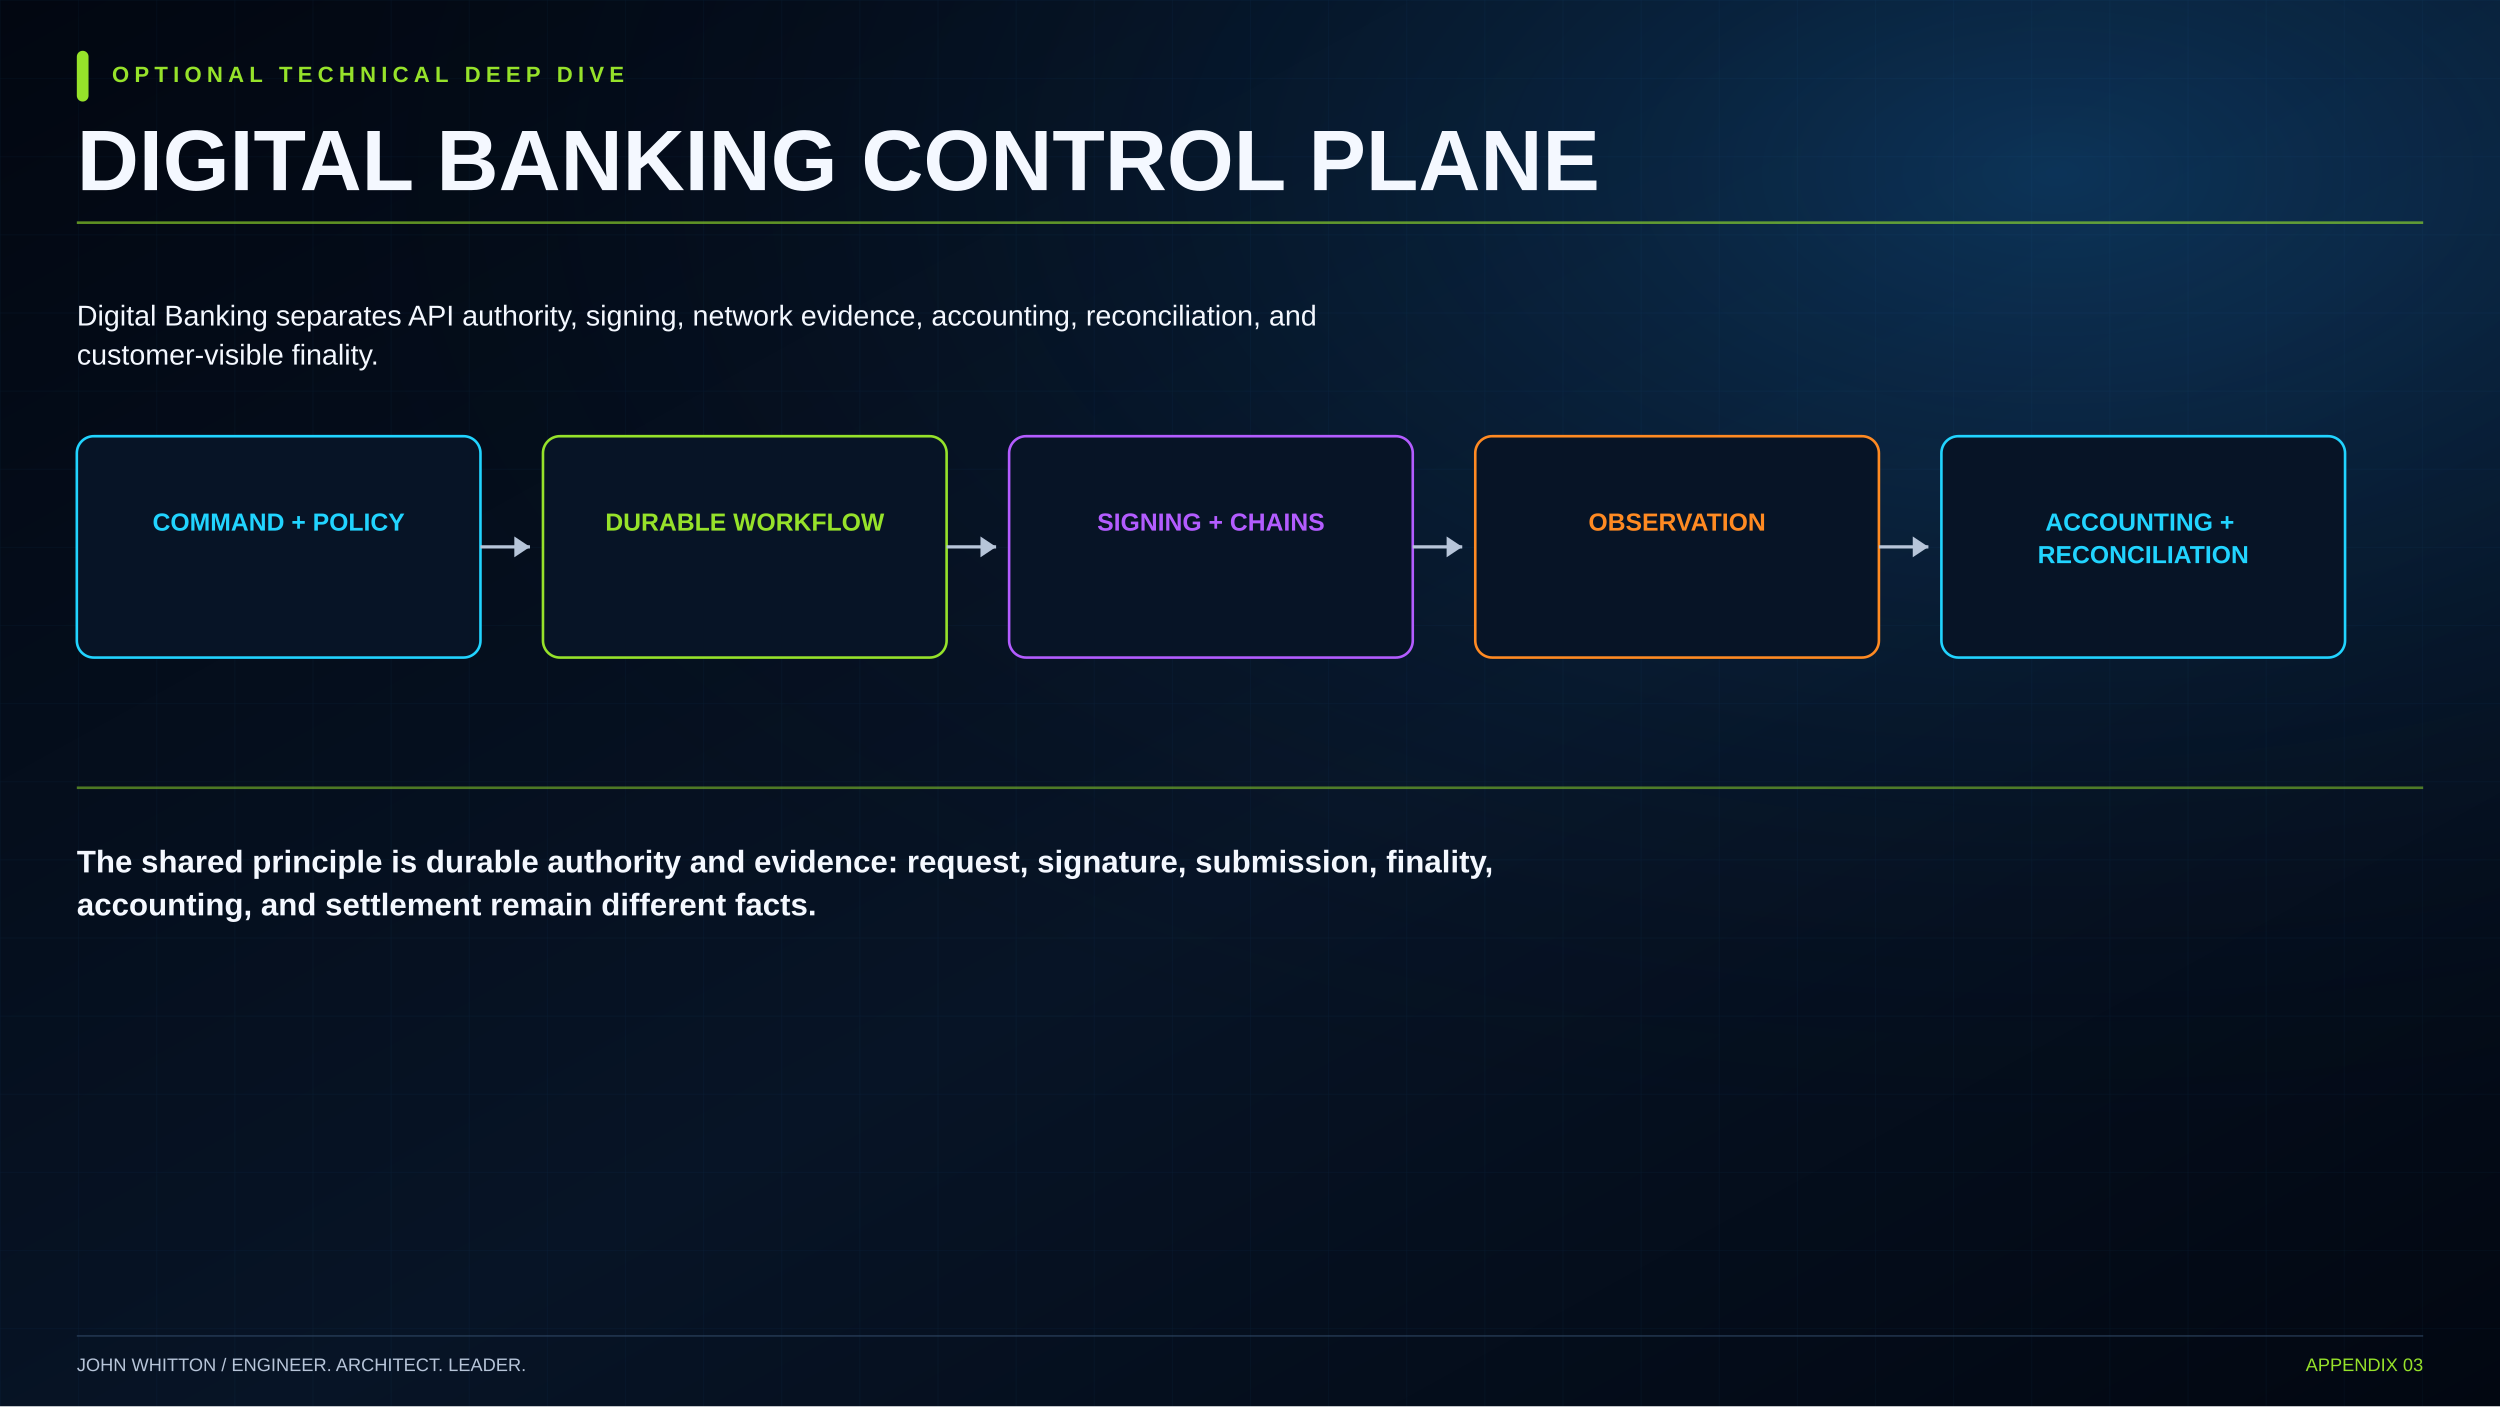
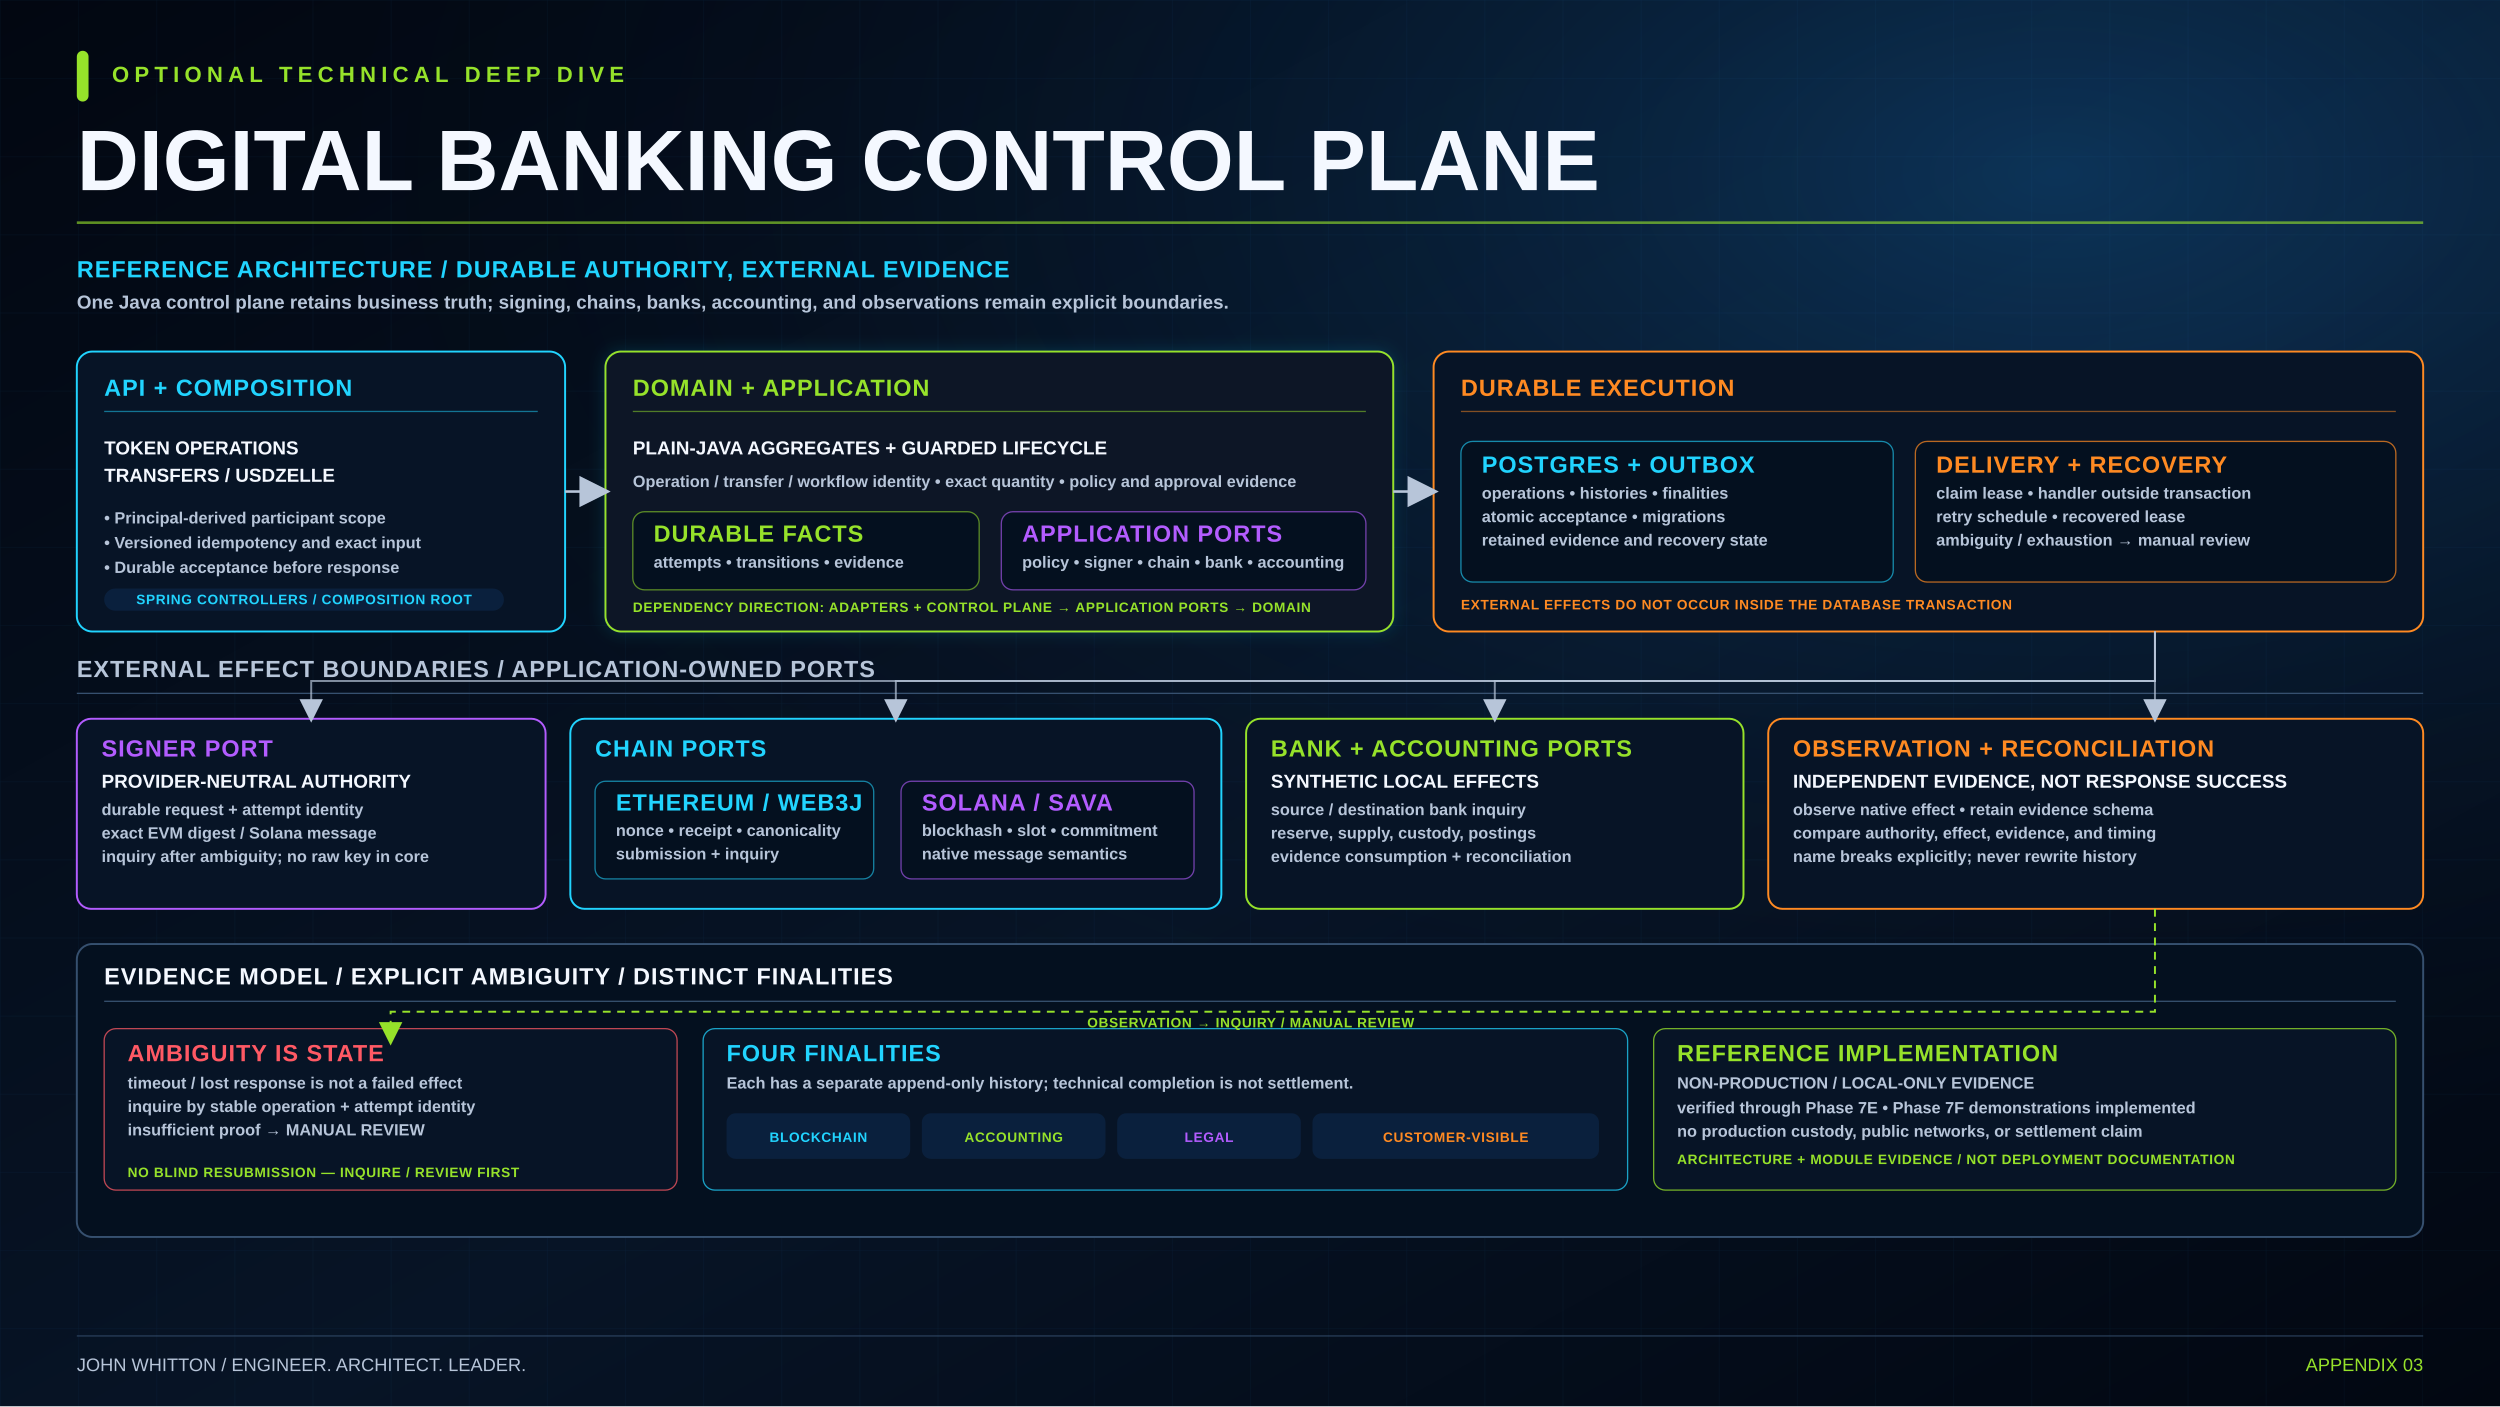
<svg xmlns="http://www.w3.org/2000/svg" width="3840" height="2160" viewBox="0 0 3840 2160" role="img" aria-labelledby="title desc">
  <defs>
    <linearGradient id="bg" x1="0" y1="0" x2="1" y2="1">
      <stop offset="0" stop-color="#020711" />
      <stop offset="0.56" stop-color="#071426" />
      <stop offset="1" stop-color="#020711" />
    </linearGradient>
    <radialGradient id="halo" cx="82%" cy="12%" r="72%">
      <stop offset="0" stop-color="#1f9cff" stop-opacity="0.24" />
      <stop offset="1" stop-color="#020711" stop-opacity="0" />
    </radialGradient>
    <pattern id="grid" width="120" height="120" patternUnits="userSpaceOnUse">
      <path d="M120 0H0V120" fill="none" stroke="#35a0ff" stroke-opacity="0.07" stroke-width="1.5" />
    </pattern>
+     <marker id="arrow" viewBox="0 0 12 12" refX="10" refY="6" markerWidth="12" markerHeight="12" orient="auto">
+       <path d="M0 0L12 6L0 12Z" fill="#b7c5d9" />
+     </marker>
+     <marker id="limeArrow" viewBox="0 0 12 12" refX="10" refY="6" markerWidth="12" markerHeight="12" orient="auto">
+       <path d="M0 0L12 6L0 12Z" fill="#96e22a" />
+     </marker>
    <filter id="softGlow" x="-20%" y="-20%" width="140%" height="140%">
-       <feDropShadow dx="0" dy="0" stdDeviation="12" flood-color="#21d4ff" flood-opacity="0.18" />
+       <feDropShadow dx="0" dy="0" stdDeviation="12" flood-color="#21d4ff" flood-opacity="0.16" />
    </filter>
-     <style>:root {
-   --bg: #020711;
-   --surface: #071426;
-   --surface-strong: #0a203d;
-   --text: #f4f8ff;
-   --muted: #b7c5d9;
-   --cyan: #21d4ff;
-   --blue: #1f9cff;
-   --lime: #96e22a;
-   --purple: #b35cff;
-   --orange: #ff8a22;
-   --red: #ff5964;
- }
- 
- .deck-title { font-family: DIN Condensed, Arial Narrow, Arial, sans-serif; font-size: 188px; font-weight: 900; }
- .slide-title { font-family: DIN Condensed, Arial Narrow, Arial, sans-serif; font-size: 132px; font-weight: 900; }
- .eyebrow { font-family: Arial, Helvetica, sans-serif; font-size: 34px; font-weight: 800; letter-spacing: 8px; }
- .section-label { font-family: Arial Narrow, Arial, sans-serif; font-size: 40px; font-weight: 900; letter-spacing: 2px; }
- .body { font-family: Arial, Helvetica, sans-serif; font-size: 42px; }
- .body-strong { font-family: Arial, Helvetica, sans-serif; font-size: 46px; font-weight: 700; }
- .body-small { font-family: Arial, Helvetica, sans-serif; font-size: 34px; }
- .mono { font-family: Menlo, Monaco, Consolas, monospace; font-size: 31px; }
- .footer { font-family: Arial, Helvetica, sans-serif; font-size: 28px; }
- </style>
+     <style>
+       .title { font-family: "DIN Condensed", "Arial Narrow", Arial, sans-serif; font-size: 132px; font-weight: 900; }
+       .eyebrow { font-family: Arial, Helvetica, sans-serif; font-size: 34px; font-weight: 800; letter-spacing: 8px; }
+       .section { font-family: "Arial Narrow", Arial, sans-serif; font-size: 36px; font-weight: 900; letter-spacing: 1.5px; }
+       .body { font-family: Arial, Helvetica, sans-serif; font-size: 29px; font-weight: 600; }
+       .bodySmall { font-family: Arial, Helvetica, sans-serif; font-size: 25px; font-weight: 600; }
+       .micro { font-family: Arial, Helvetica, sans-serif; font-size: 21px; font-weight: 700; letter-spacing: 1px; }
+       .footer { font-family: Arial, Helvetica, sans-serif; font-size: 28px; }
+       .muted { fill: #b7c5d9; }
+       .text { fill: #f4f8ff; }
+     </style>
  </defs>
  <rect width="3840" height="2160" fill="url(#bg)" />
  <rect width="3840" height="2160" fill="url(#halo)" />
  <rect width="3840" height="2160" fill="url(#grid)" />
  <rect x="118" y="78" width="18" height="78" rx="9" fill="#96e22a" />
  <text x="172" y="126" class="eyebrow" fill="#96e22a">OPTIONAL TECHNICAL DEEP DIVE</text>
-   <text x="118" y="292" class="slide-title" fill="#f4f8ff">DIGITAL BANKING CONTROL PLANE</text>
+   <text x="118" y="292" class="title" fill="#f4f8ff">DIGITAL BANKING CONTROL PLANE</text>
  <line x1="118" y1="342" x2="3722" y2="342" stroke="#96e22a" stroke-opacity="0.62" stroke-width="4" />
-   <text x="118" y="500" fill="#f4f8ff" font-family="Arial, Helvetica, sans-serif" font-size="44" font-weight="500" text-anchor="start" class="">
-     <tspan x="118" dy="0">Digital Banking separates API authority, signing, network evidence, accounting, reconciliation, and</tspan>
-     <tspan x="118" dy="60">customer-visible finality.</tspan>
-   </text>
-   <rect x="118" y="670" width="620" height="340" rx="26" fill="#071426" stroke="#21d4ff" stroke-width="4" />
-   <text x="428" y="815" fill="#21d4ff" font-family="Arial, Helvetica, sans-serif" font-size="38" font-weight="900" text-anchor="middle" class="">
-     <tspan x="428" dy="0">COMMAND + POLICY</tspan>
-   </text>
-   <line x1="738" y1="840" x2="814" y2="840" stroke="#b7c5d9" stroke-width="5" />
-   <path d="M814 840l-24 -16v32z" fill="#b7c5d9" />
-   <rect x="834" y="670" width="620" height="340" rx="26" fill="#071426" stroke="#96e22a" stroke-width="4" />
-   <text x="1144" y="815" fill="#96e22a" font-family="Arial, Helvetica, sans-serif" font-size="38" font-weight="900" text-anchor="middle" class="">
-     <tspan x="1144" dy="0">DURABLE WORKFLOW</tspan>
-   </text>
-   <line x1="1454" y1="840" x2="1530" y2="840" stroke="#b7c5d9" stroke-width="5" />
-   <path d="M1530 840l-24 -16v32z" fill="#b7c5d9" />
-   <rect x="1550" y="670" width="620" height="340" rx="26" fill="#071426" stroke="#b35cff" stroke-width="4" />
-   <text x="1860" y="815" fill="#b35cff" font-family="Arial, Helvetica, sans-serif" font-size="38" font-weight="900" text-anchor="middle" class="">
-     <tspan x="1860" dy="0">SIGNING + CHAINS</tspan>
-   </text>
-   <line x1="2170" y1="840" x2="2246" y2="840" stroke="#b7c5d9" stroke-width="5" />
-   <path d="M2246 840l-24 -16v32z" fill="#b7c5d9" />
-   <rect x="2266" y="670" width="620" height="340" rx="26" fill="#071426" stroke="#ff8a22" stroke-width="4" />
-   <text x="2576" y="815" fill="#ff8a22" font-family="Arial, Helvetica, sans-serif" font-size="38" font-weight="900" text-anchor="middle" class="">
-     <tspan x="2576" dy="0">OBSERVATION</tspan>
-   </text>
-   <line x1="2886" y1="840" x2="2962" y2="840" stroke="#b7c5d9" stroke-width="5" />
-   <path d="M2962 840l-24 -16v32z" fill="#b7c5d9" />
-   <rect x="2982" y="670" width="620" height="340" rx="26" fill="#071426" stroke="#21d4ff" stroke-width="4" />
-   <text x="3292" y="815" fill="#21d4ff" font-family="Arial, Helvetica, sans-serif" font-size="38" font-weight="900" text-anchor="middle" class="">
-     <tspan x="3292" dy="0">ACCOUNTING +</tspan>
-     <tspan x="3292" dy="50">RECONCILIATION</tspan>
-   </text>
-   <line x1="118" y1="1210" x2="3722" y2="1210" stroke="#96e22a" stroke-opacity="0.5" stroke-width="4" />
-   <text x="118" y="1340" fill="#f4f8ff" font-family="Arial, Helvetica, sans-serif" font-size="48" font-weight="700" text-anchor="start" class="">
-     <tspan x="118" dy="0">The shared principle is durable authority and evidence: request, signature, submission, finality,</tspan>
-     <tspan x="118" dy="66">accounting, and settlement remain different facts.</tspan>
-   </text>
+   <text x="118" y="426" class="section" fill="#21d4ff">REFERENCE ARCHITECTURE / DURABLE AUTHORITY, EXTERNAL EVIDENCE</text>
+   <text x="118" y="474" class="body muted">One Java control plane retains business truth; signing, chains, banks, accounting, and observations remain explicit boundaries.</text>
+   <rect x="118" y="540" width="750" height="430" rx="24" fill="#071426" stroke="#21d4ff" stroke-width="3" />
+   <text x="160" y="608" class="section" fill="#21d4ff">API + COMPOSITION</text>
+   <line x1="160" y1="632" x2="826" y2="632" stroke="#21d4ff" stroke-opacity="0.5" stroke-width="2" />
+   <text x="160" y="698" class="body text">TOKEN OPERATIONS</text>
+   <text x="160" y="740" class="body text">TRANSFERS / USDZELLE</text>
+   <text x="160" y="804" class="bodySmall muted">• Principal-derived participant scope</text>
+   <text x="160" y="842" class="bodySmall muted">• Versioned idempotency and exact input</text>
+   <text x="160" y="880" class="bodySmall muted">• Durable acceptance before response</text>
+   <rect x="160" y="904" width="614" height="34" rx="17" fill="#0a203d" />
+   <text x="467" y="928" class="micro" text-anchor="middle" fill="#21d4ff">SPRING CONTROLLERS / COMPOSITION ROOT</text>
+   <rect x="930" y="540" width="1210" height="430" rx="24" fill="#071426" stroke="#96e22a" stroke-width="3" filter="url(#softGlow)" />
+   <text x="972" y="608" class="section" fill="#96e22a">DOMAIN + APPLICATION</text>
+   <line x1="972" y1="632" x2="2098" y2="632" stroke="#96e22a" stroke-opacity="0.5" stroke-width="2" />
+   <text x="972" y="698" class="body text">PLAIN-JAVA AGGREGATES + GUARDED LIFECYCLE</text>
+   <text x="972" y="748" class="bodySmall muted">Operation / transfer / workflow identity • exact quantity • policy and approval evidence</text>
+   <rect x="972" y="786" width="532" height="120" rx="18" fill="#04101f" stroke="#96e22a" stroke-opacity="0.58" stroke-width="2" />
+   <text x="1004" y="832" class="section" fill="#96e22a">DURABLE FACTS</text>
+   <text x="1004" y="872" class="bodySmall muted">attempts • transitions • evidence</text>
+   <rect x="1538" y="786" width="560" height="120" rx="18" fill="#04101f" stroke="#b35cff" stroke-opacity="0.62" stroke-width="2" />
+   <text x="1570" y="832" class="section" fill="#b35cff">APPLICATION PORTS</text>
+   <text x="1570" y="872" class="bodySmall muted">policy • signer • chain • bank • accounting</text>
+   <text x="972" y="940" class="micro" fill="#96e22a">DEPENDENCY DIRECTION: ADAPTERS + CONTROL PLANE → APPLICATION PORTS → DOMAIN</text>
+   <rect x="2202" y="540" width="1520" height="430" rx="24" fill="#071426" stroke="#ff8a22" stroke-width="3" />
+   <text x="2244" y="608" class="section" fill="#ff8a22">DURABLE EXECUTION</text>
+   <line x1="2244" y1="632" x2="3680" y2="632" stroke="#ff8a22" stroke-opacity="0.5" stroke-width="2" />
+   <rect x="2244" y="678" width="664" height="216" rx="18" fill="#04101f" stroke="#21d4ff" stroke-opacity="0.62" stroke-width="2" />
+   <text x="2276" y="726" class="section" fill="#21d4ff">POSTGRES + OUTBOX</text>
+   <text x="2276" y="766" class="bodySmall muted">operations • histories • finalities</text>
+   <text x="2276" y="802" class="bodySmall muted">atomic acceptance • migrations</text>
+   <text x="2276" y="838" class="bodySmall muted">retained evidence and recovery state</text>
+   <rect x="2942" y="678" width="738" height="216" rx="18" fill="#04101f" stroke="#ff8a22" stroke-opacity="0.72" stroke-width="2" />
+   <text x="2974" y="726" class="section" fill="#ff8a22">DELIVERY + RECOVERY</text>
+   <text x="2974" y="766" class="bodySmall muted">claim lease • handler outside transaction</text>
+   <text x="2974" y="802" class="bodySmall muted">retry schedule • recovered lease</text>
+   <text x="2974" y="838" class="bodySmall muted">ambiguity / exhaustion → manual review</text>
+   <text x="2244" y="936" class="micro" fill="#ff8a22">EXTERNAL EFFECTS DO NOT OCCUR INSIDE THE DATABASE TRANSACTION</text>
+   <line x1="868" y1="755" x2="930" y2="755" stroke="#b7c5d9" stroke-width="4" marker-end="url(#arrow)" />
+   <line x1="2140" y1="755" x2="2202" y2="755" stroke="#b7c5d9" stroke-width="4" marker-end="url(#arrow)" />
+   <text x="118" y="1040" class="section" fill="#b7c5d9">EXTERNAL EFFECT BOUNDARIES / APPLICATION-OWNED PORTS</text>
+   <line x1="118" y1="1065" x2="3722" y2="1065" stroke="#36506f" stroke-width="2" />
+   <rect x="118" y="1104" width="720" height="292" rx="22" fill="#071426" stroke="#b35cff" stroke-width="3" />
+   <text x="156" y="1162" class="section" fill="#b35cff">SIGNER PORT</text>
+   <text x="156" y="1210" class="body text">PROVIDER-NEUTRAL AUTHORITY</text>
+   <text x="156" y="1252" class="bodySmall muted">durable request + attempt identity</text>
+   <text x="156" y="1288" class="bodySmall muted">exact EVM digest / Solana message</text>
+   <text x="156" y="1324" class="bodySmall muted">inquiry after ambiguity; no raw key in core</text>
+   <rect x="876" y="1104" width="1000" height="292" rx="22" fill="#071426" stroke="#21d4ff" stroke-width="3" />
+   <text x="914" y="1162" class="section" fill="#21d4ff">CHAIN PORTS</text>
+   <rect x="914" y="1200" width="428" height="150" rx="16" fill="#04101f" stroke="#21d4ff" stroke-opacity="0.58" stroke-width="2" />
+   <text x="946" y="1245" class="section" fill="#21d4ff">ETHEREUM / WEB3J</text>
+   <text x="946" y="1284" class="bodySmall muted">nonce • receipt • canonicality</text>
+   <text x="946" y="1320" class="bodySmall muted">submission + inquiry</text>
+   <rect x="1384" y="1200" width="450" height="150" rx="16" fill="#04101f" stroke="#b35cff" stroke-opacity="0.62" stroke-width="2" />
+   <text x="1416" y="1245" class="section" fill="#b35cff">SOLANA / SAVA</text>
+   <text x="1416" y="1284" class="bodySmall muted">blockhash • slot • commitment</text>
+   <text x="1416" y="1320" class="bodySmall muted">native message semantics</text>
+   <rect x="1914" y="1104" width="764" height="292" rx="22" fill="#071426" stroke="#96e22a" stroke-width="3" />
+   <text x="1952" y="1162" class="section" fill="#96e22a">BANK + ACCOUNTING PORTS</text>
+   <text x="1952" y="1210" class="body text">SYNTHETIC LOCAL EFFECTS</text>
+   <text x="1952" y="1252" class="bodySmall muted">source / destination bank inquiry</text>
+   <text x="1952" y="1288" class="bodySmall muted">reserve, supply, custody, postings</text>
+   <text x="1952" y="1324" class="bodySmall muted">evidence consumption + reconciliation</text>
+   <rect x="2716" y="1104" width="1006" height="292" rx="22" fill="#071426" stroke="#ff8a22" stroke-width="3" />
+   <text x="2754" y="1162" class="section" fill="#ff8a22">OBSERVATION + RECONCILIATION</text>
+   <text x="2754" y="1210" class="body text">INDEPENDENT EVIDENCE, NOT RESPONSE SUCCESS</text>
+   <text x="2754" y="1252" class="bodySmall muted">observe native effect • retain evidence schema</text>
+   <text x="2754" y="1288" class="bodySmall muted">compare authority, effect, evidence, and timing</text>
+   <text x="2754" y="1324" class="bodySmall muted">name breaks explicitly; never rewrite history</text>
+   <path d="M3310 970V1046H478V1104" fill="none" stroke="#b7c5d9" stroke-opacity="0.7" stroke-width="3" marker-end="url(#arrow)" />
+   <path d="M3310 970V1046H1376V1104" fill="none" stroke="#b7c5d9" stroke-opacity="0.7" stroke-width="3" marker-end="url(#arrow)" />
+   <path d="M3310 970V1046H2296V1104" fill="none" stroke="#b7c5d9" stroke-opacity="0.7" stroke-width="3" marker-end="url(#arrow)" />
+   <path d="M3310 970V1104" fill="none" stroke="#b7c5d9" stroke-opacity="0.7" stroke-width="3" marker-end="url(#arrow)" />
+   <rect x="118" y="1450" width="3604" height="450" rx="24" fill="#04101f" stroke="#36506f" stroke-width="3" />
+   <text x="160" y="1512" class="section" fill="#f4f8ff">EVIDENCE MODEL / EXPLICIT AMBIGUITY / DISTINCT FINALITIES</text>
+   <line x1="160" y1="1538" x2="3680" y2="1538" stroke="#36506f" stroke-width="2" />
+   <rect x="160" y="1580" width="880" height="248" rx="18" fill="#071426" stroke="#ff5964" stroke-opacity="0.74" stroke-width="2" />
+   <text x="196" y="1630" class="section" fill="#ff5964">AMBIGUITY IS STATE</text>
+   <text x="196" y="1672" class="bodySmall muted">timeout / lost response is not a failed effect</text>
+   <text x="196" y="1708" class="bodySmall muted">inquire by stable operation + attempt identity</text>
+   <text x="196" y="1744" class="bodySmall muted">insufficient proof → MANUAL REVIEW</text>
+   <text x="196" y="1808" class="micro" fill="#96e22a">NO BLIND RESUBMISSION — INQUIRE / REVIEW FIRST</text>
+   <rect x="1080" y="1580" width="1420" height="248" rx="18" fill="#071426" stroke="#21d4ff" stroke-opacity="0.74" stroke-width="2" />
+   <text x="1116" y="1630" class="section" fill="#21d4ff">FOUR FINALITIES</text>
+   <text x="1116" y="1672" class="bodySmall muted">Each has a separate append-only history; technical completion is not settlement.</text>
+   <rect x="1116" y="1710" width="282" height="70" rx="14" fill="#0a203d" />
+   <text x="1257" y="1754" class="micro" text-anchor="middle" fill="#21d4ff">BLOCKCHAIN</text>
+   <rect x="1416" y="1710" width="282" height="70" rx="14" fill="#0a203d" />
+   <text x="1557" y="1754" class="micro" text-anchor="middle" fill="#96e22a">ACCOUNTING</text>
+   <rect x="1716" y="1710" width="282" height="70" rx="14" fill="#0a203d" />
+   <text x="1857" y="1754" class="micro" text-anchor="middle" fill="#b35cff">LEGAL</text>
+   <rect x="2016" y="1710" width="440" height="70" rx="14" fill="#0a203d" />
+   <text x="2236" y="1754" class="micro" text-anchor="middle" fill="#ff8a22">CUSTOMER-VISIBLE</text>
+   <rect x="2540" y="1580" width="1140" height="248" rx="18" fill="#071426" stroke="#96e22a" stroke-opacity="0.76" stroke-width="2" />
+   <text x="2576" y="1630" class="section" fill="#96e22a">REFERENCE IMPLEMENTATION</text>
+   <text x="2576" y="1672" class="bodySmall muted">NON-PRODUCTION / LOCAL-ONLY EVIDENCE</text>
+   <text x="2576" y="1710" class="bodySmall muted">verified through Phase 7E • Phase 7F demonstrations implemented</text>
+   <text x="2576" y="1746" class="bodySmall muted">no production custody, public networks, or settlement claim</text>
+   <text x="2576" y="1788" class="micro" fill="#96e22a">ARCHITECTURE + MODULE EVIDENCE / NOT DEPLOYMENT DOCUMENTATION</text>
+   <path id="observation-to-inquiry" d="M3310 1396V1554H600V1600" fill="none" stroke="#96e22a" stroke-width="3" stroke-dasharray="12 10" marker-end="url(#limeArrow)" />
+   <text x="1670" y="1578" class="micro" fill="#96e22a">OBSERVATION → INQUIRY / MANUAL REVIEW</text>
  <line x1="118" y1="2052" x2="3722" y2="2052" stroke="#36506f" stroke-opacity="0.7" stroke-width="2" />
  <text x="118" y="2106" class="footer" fill="#b7c5d9">JOHN WHITTON / ENGINEER. ARCHITECT. LEADER.</text>
  <text x="3722" y="2106" class="footer" fill="#96e22a" text-anchor="end">APPENDIX 03</text>
</svg>
